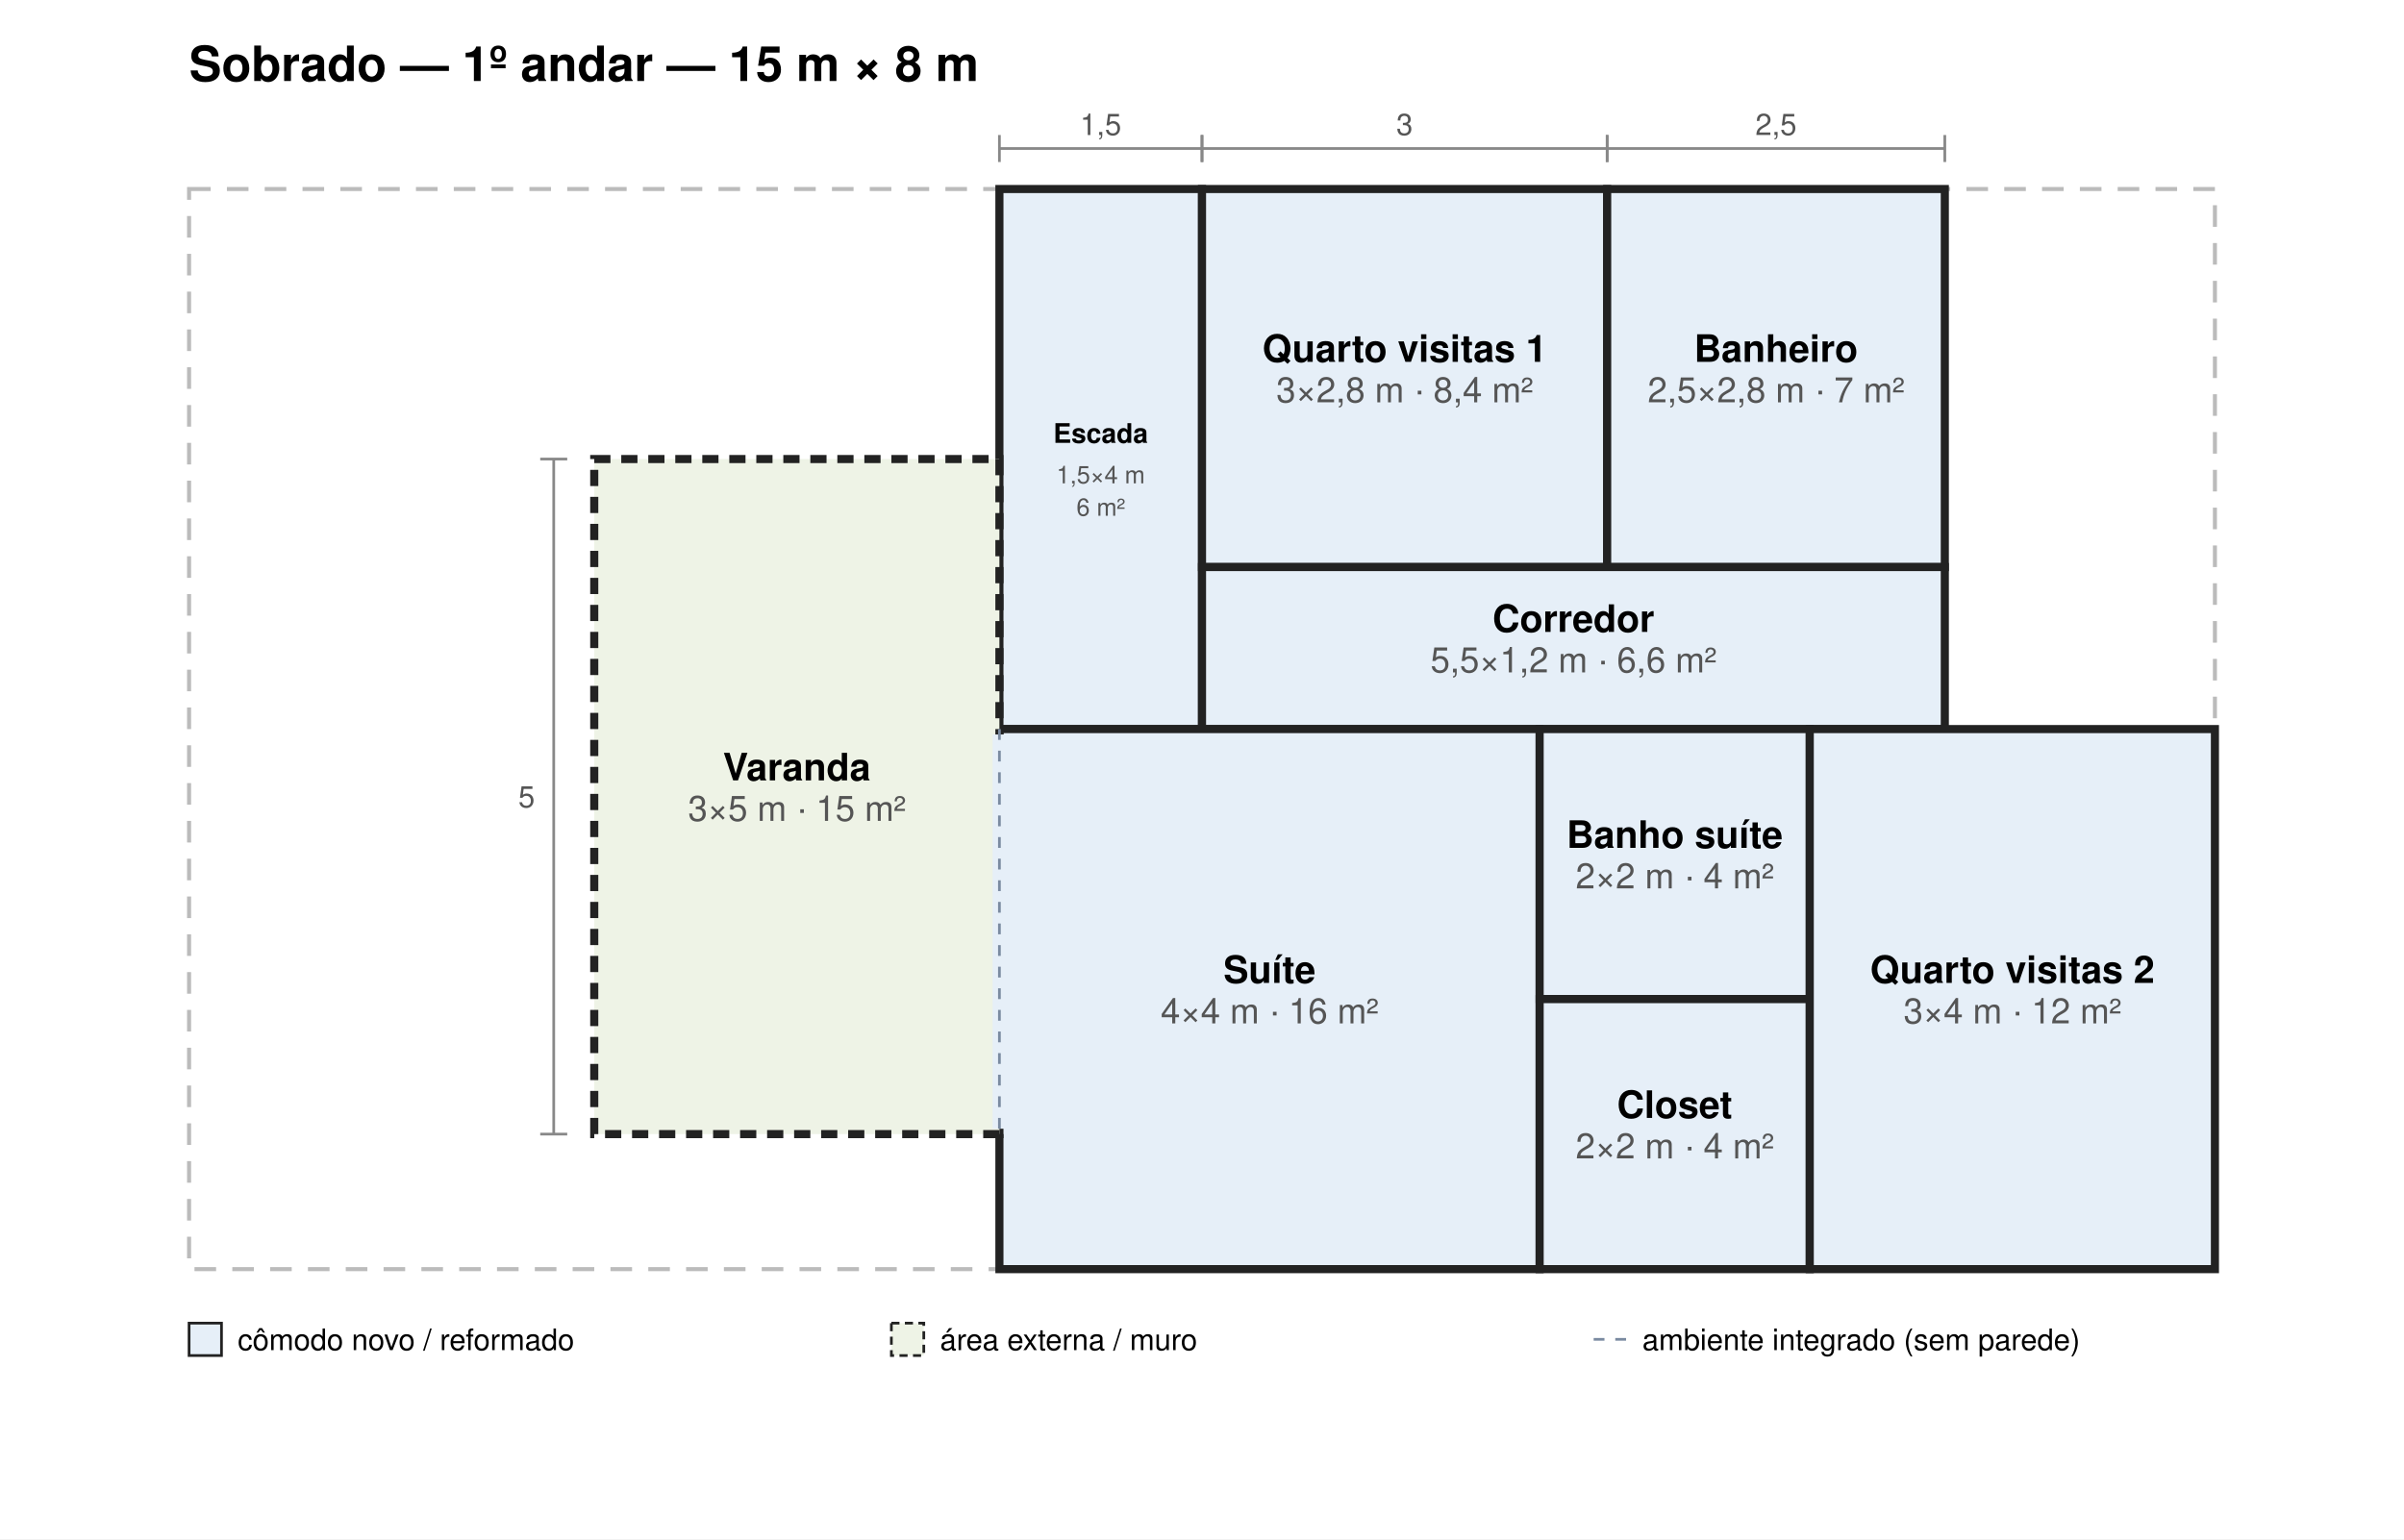
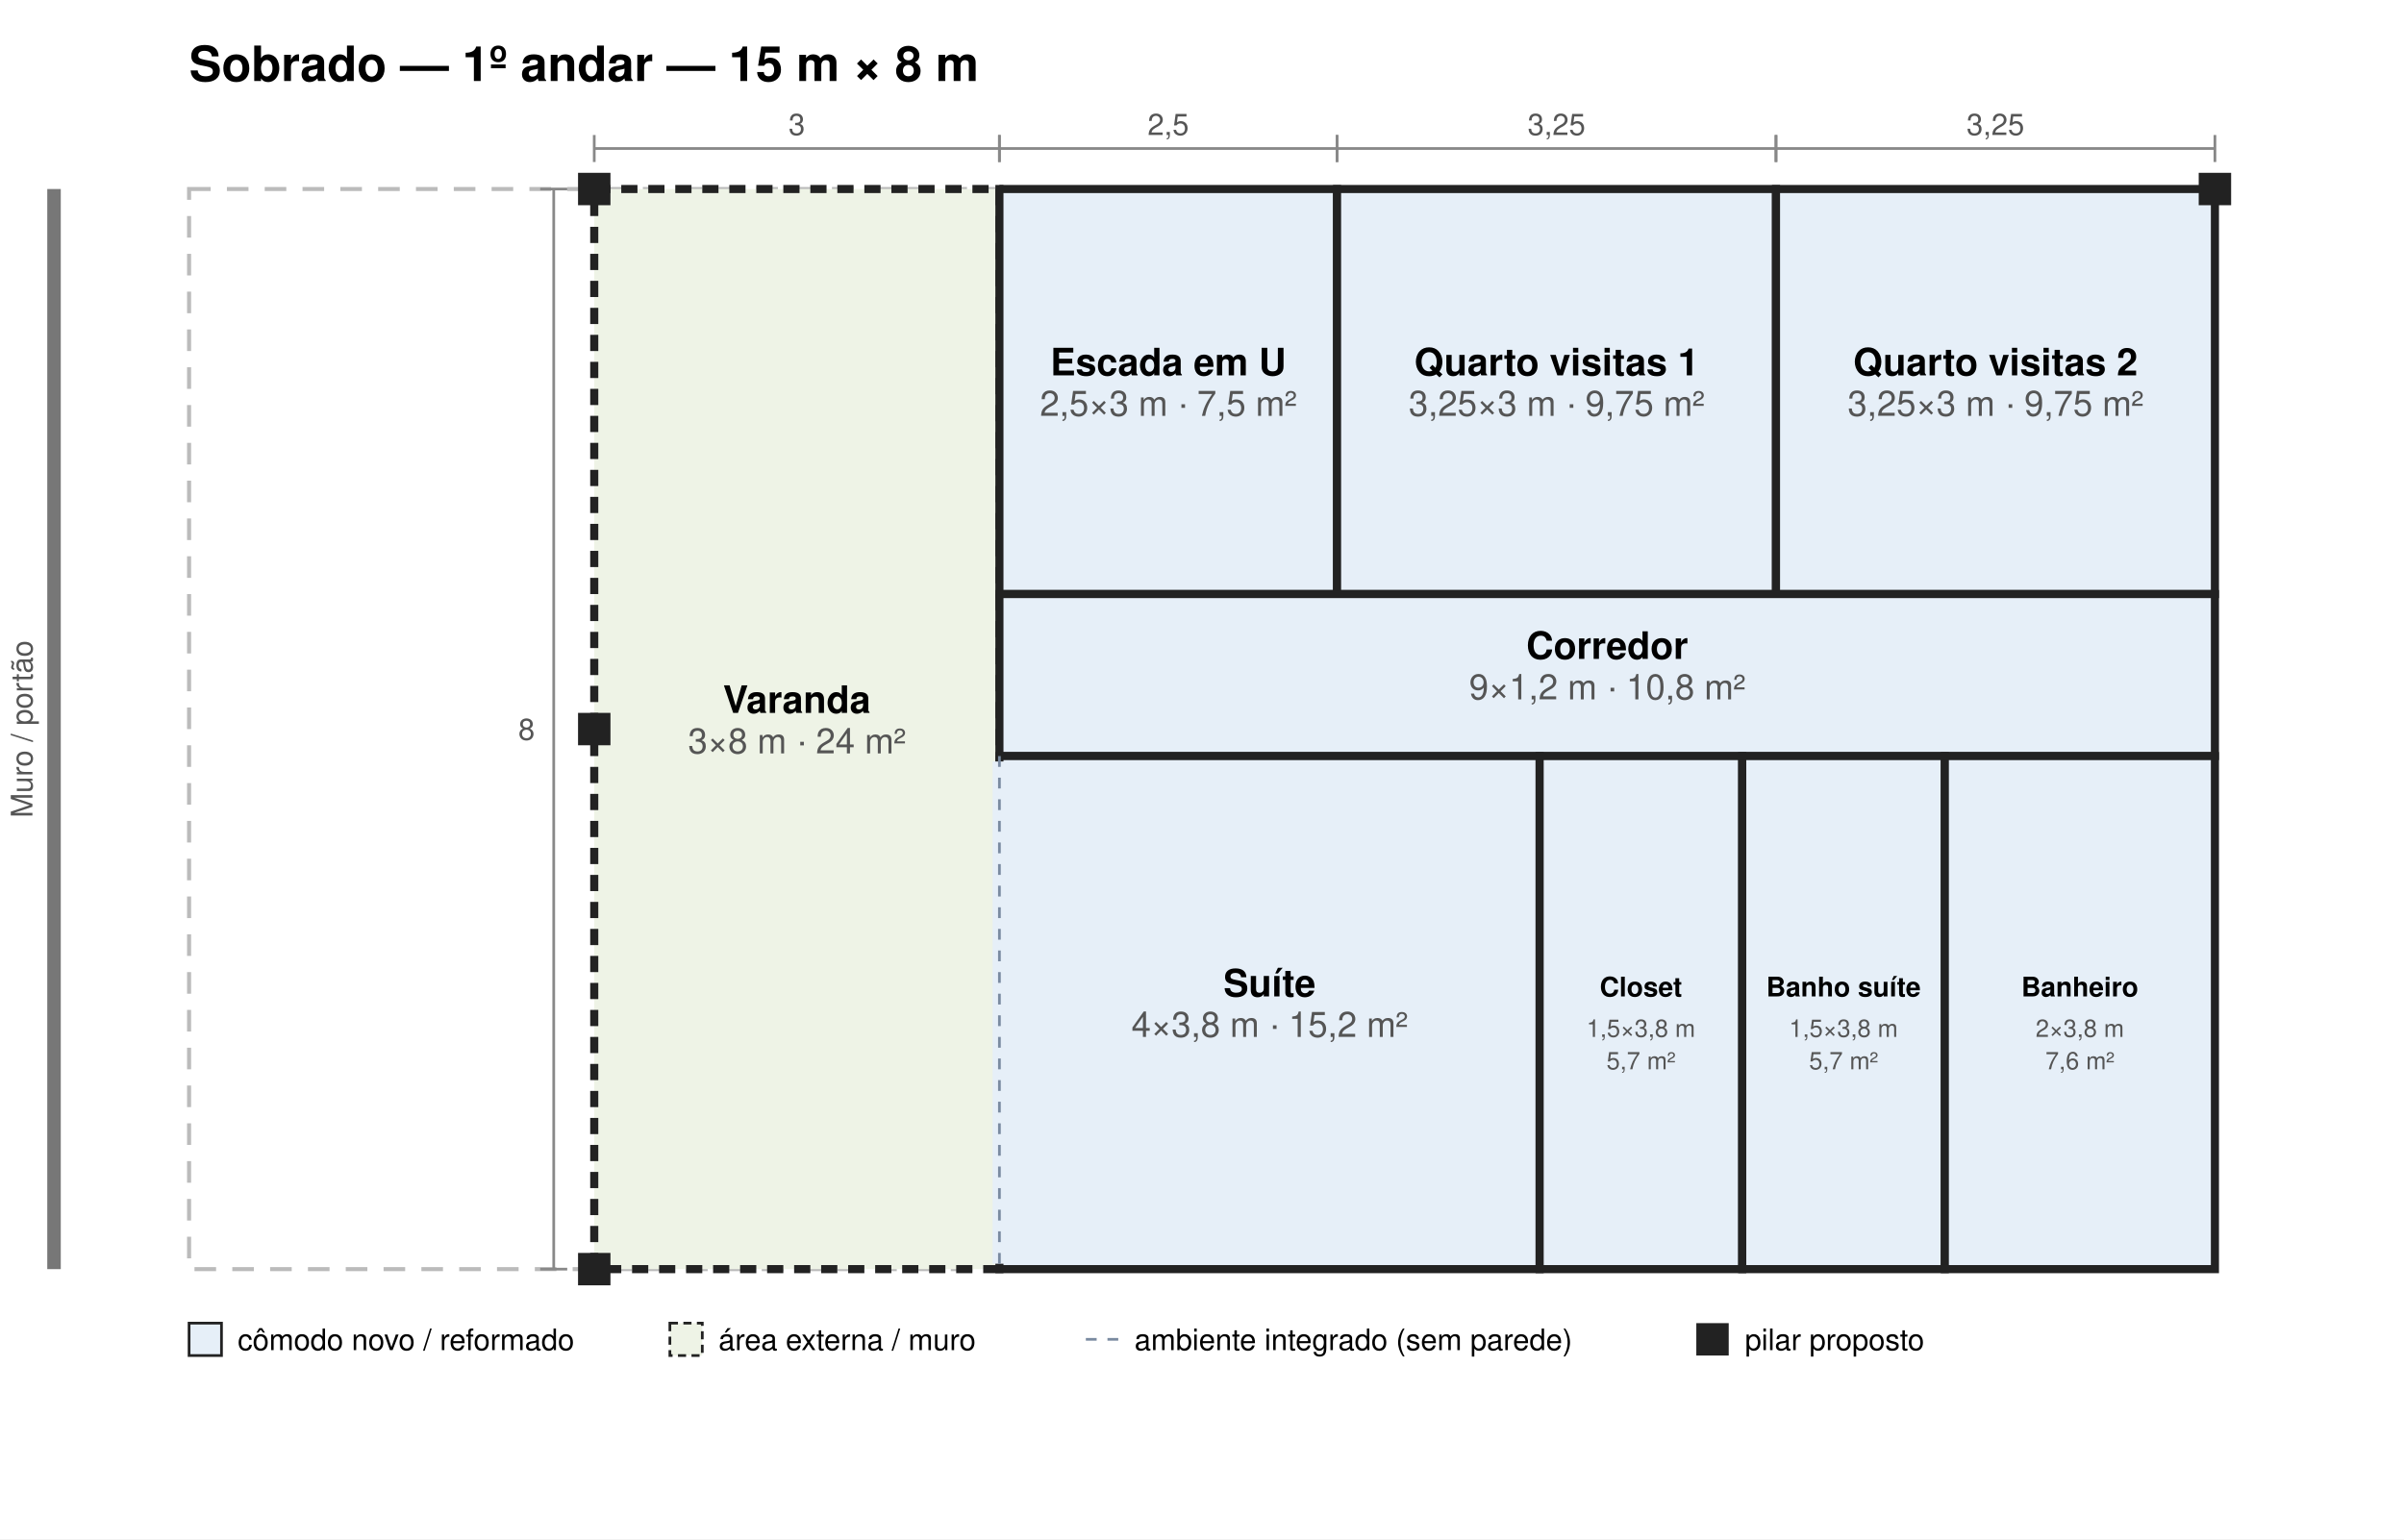
<svg xmlns="http://www.w3.org/2000/svg" width="890" height="570" font-family="Helvetica,Arial,sans-serif">
  <rect width="100%" height="100%" fill="#fff" />
  <text x="70" y="30" font-size="18" font-weight="bold">Sobrado — 1º andar — 15 m × 8 m</text>
  <rect x="70" y="70" width="750" height="400" fill="none" stroke="#bbb" stroke-width="1.5" stroke-dasharray="8 6" />
-   <rect x="370" y="70" width="75.0" height="200" fill="#e6eff8" stroke="#222" stroke-width="3" />
-   <text x="407.5" y="164.0" font-size="10" text-anchor="middle" font-weight="bold">Escada</text>
-   <text x="407.5" y="179.0" font-size="9" text-anchor="middle" fill="#555">1,5×4 m</text>
-   <text x="407.5" y="191.0" font-size="9" text-anchor="middle" fill="#555">6 m²</text>
-   <rect x="445.0" y="70" width="150" height="140.0" fill="#e6eff8" stroke="#222" stroke-width="3" />
-   <text x="520.0" y="134.0" font-size="14" text-anchor="middle" font-weight="bold">Quarto visitas 1</text>
-   <text x="520.0" y="149.0" font-size="13" text-anchor="middle" fill="#555">3×2,8 m · 8,4 m²</text>
-   <rect x="595.0" y="70" width="125.0" height="140.0" fill="#e6eff8" stroke="#222" stroke-width="3" />
-   <text x="657.5" y="134.0" font-size="14" text-anchor="middle" font-weight="bold">Banheiro</text>
-   <text x="657.5" y="149.0" font-size="13" text-anchor="middle" fill="#555">2,5×2,8 m · 7 m²</text>
-   <rect x="445.0" y="210.0" width="275.0" height="60.0" fill="#e6eff8" stroke="#222" stroke-width="3" />
-   <text x="582.5" y="234.0" font-size="14" text-anchor="middle" font-weight="bold">Corredor</text>
-   <text x="582.5" y="249.0" font-size="13" text-anchor="middle" fill="#555">5,5×1,2 m · 6,6 m²</text>
-   <rect x="370" y="270" width="200" height="200" fill="#e6eff8" stroke="#222" stroke-width="3" />
-   <text x="470.0" y="364.0" font-size="14" text-anchor="middle" font-weight="bold">Suíte</text>
-   <text x="470.0" y="379.0" font-size="13" text-anchor="middle" fill="#555">4×4 m · 16 m²</text>
-   <rect x="570" y="270" width="100" height="100" fill="#e6eff8" stroke="#222" stroke-width="3" />
-   <text x="620.0" y="314.0" font-size="14" text-anchor="middle" font-weight="bold">Banho suíte</text>
-   <text x="620.0" y="329.0" font-size="13" text-anchor="middle" fill="#555">2×2 m · 4 m²</text>
-   <rect x="570" y="370" width="100" height="100" fill="#e6eff8" stroke="#222" stroke-width="3" />
-   <text x="620.0" y="414.0" font-size="14" text-anchor="middle" font-weight="bold">Closet</text>
-   <text x="620.0" y="429.0" font-size="13" text-anchor="middle" fill="#555">2×2 m · 4 m²</text>
-   <rect x="670" y="270" width="150" height="200" fill="#e6eff8" stroke="#222" stroke-width="3" />
-   <text x="745.0" y="364.0" font-size="14" text-anchor="middle" font-weight="bold">Quarto visitas 2</text>
-   <text x="745.0" y="379.0" font-size="13" text-anchor="middle" fill="#555">3×4 m · 12 m²</text>
-   <rect x="220" y="170" width="150" height="250" fill="#eef3e6" stroke="#222" stroke-width="3" stroke-dasharray="6 4" />
-   <text x="295.0" y="289.0" font-size="14" text-anchor="middle" font-weight="bold">Varanda</text>
-   <text x="295.0" y="304.0" font-size="13" text-anchor="middle" fill="#555">3×5 m · 15 m²</text>
-   <line x1="370" y1="272" x2="370" y2="418" stroke="#e6eff8" stroke-width="5" />
-   <line x1="370" y1="270" x2="370" y2="420" stroke="#7a8aa0" stroke-width="1" stroke-dasharray="4 4" />
-   <line x1="370" y1="55" x2="445.0" y2="55" stroke="#888" />
+   <rect x="220" y="70" width="150" height="400" fill="#eef3e6" stroke="#222" stroke-width="3" stroke-dasharray="6 4" />
+   <text x="295.0" y="264.0" font-size="14" text-anchor="middle" font-weight="bold">Varanda</text>
+   <text x="295.0" y="279.0" font-size="13" text-anchor="middle" fill="#555">3×8 m · 24 m²</text>
+   <rect x="370" y="70" width="125.0" height="150" fill="#e6eff8" stroke="#222" stroke-width="3" />
+   <text x="432.5" y="139.0" font-size="14" text-anchor="middle" font-weight="bold">Escada em U</text>
+   <text x="432.5" y="154.0" font-size="13" text-anchor="middle" fill="#555">2,5×3 m · 7,5 m²</text>
+   <rect x="495.0" y="70" width="162.5" height="150" fill="#e6eff8" stroke="#222" stroke-width="3" />
+   <text x="576.25" y="139.0" font-size="14" text-anchor="middle" font-weight="bold">Quarto visitas 1</text>
+   <text x="576.25" y="154.0" font-size="13" text-anchor="middle" fill="#555">3,25×3 m · 9,75 m²</text>
+   <rect x="657.5" y="70" width="162.5" height="150" fill="#e6eff8" stroke="#222" stroke-width="3" />
+   <text x="738.75" y="139.0" font-size="14" text-anchor="middle" font-weight="bold">Quarto visitas 2</text>
+   <text x="738.75" y="154.0" font-size="13" text-anchor="middle" fill="#555">3,25×3 m · 9,75 m²</text>
+   <rect x="370" y="220" width="450" height="60.0" fill="#e6eff8" stroke="#222" stroke-width="3" />
+   <text x="595.0" y="244.0" font-size="14" text-anchor="middle" font-weight="bold">Corredor</text>
+   <text x="595.0" y="259.0" font-size="13" text-anchor="middle" fill="#555">9×1,2 m · 10,8 m²</text>
+   <rect x="370" y="280.0" width="200" height="190.0" fill="#e6eff8" stroke="#222" stroke-width="3" />
+   <text x="470.0" y="369.0" font-size="14" text-anchor="middle" font-weight="bold">Suíte</text>
+   <text x="470.0" y="384.0" font-size="13" text-anchor="middle" fill="#555">4×3,8 m · 15,2 m²</text>
+   <rect x="570" y="280.0" width="75.0" height="190.0" fill="#e6eff8" stroke="#222" stroke-width="3" />
+   <text x="607.5" y="369.0" font-size="10" text-anchor="middle" font-weight="bold">Closet</text>
+   <text x="607.5" y="384.0" font-size="9" text-anchor="middle" fill="#555">1,5×3,8 m</text>
+   <text x="607.5" y="396.0" font-size="9" text-anchor="middle" fill="#555">5,7 m²</text>
+   <rect x="645.0" y="280.0" width="75.0" height="190.0" fill="#e6eff8" stroke="#222" stroke-width="3" />
+   <text x="682.5" y="369.0" font-size="10" text-anchor="middle" font-weight="bold">Banho suíte</text>
+   <text x="682.5" y="384.0" font-size="9" text-anchor="middle" fill="#555">1,5×3,8 m</text>
+   <text x="682.5" y="396.0" font-size="9" text-anchor="middle" fill="#555">5,7 m²</text>
+   <rect x="720" y="280.0" width="100" height="190.0" fill="#e6eff8" stroke="#222" stroke-width="3" />
+   <text x="770.0" y="369.0" font-size="10" text-anchor="middle" font-weight="bold">Banheiro</text>
+   <text x="770.0" y="384.0" font-size="9" text-anchor="middle" fill="#555">2×3,8 m</text>
+   <text x="770.0" y="396.0" font-size="9" text-anchor="middle" fill="#555">7,6 m²</text>
+   <line x1="370" y1="282.0" x2="370" y2="468" stroke="#e6eff8" stroke-width="5" />
+   <line x1="370" y1="280.0" x2="370" y2="470" stroke="#7a8aa0" stroke-width="1" stroke-dasharray="4 4" />
+   <line x1="20" y1="70" x2="20" y2="470" stroke="#777" stroke-width="5" />
+   <text x="12" y="270.0" font-size="11" fill="#555" text-anchor="middle" transform="rotate(-90 12 270.0)">Muro / portão</text>
+   <rect x="214" y="64" width="12" height="12" fill="#222" />
+   <rect x="214" y="264" width="12" height="12" fill="#222" />
+   <rect x="214" y="464" width="12" height="12" fill="#222" />
+   <rect x="814" y="64" width="12" height="12" fill="#222" />
+   <line x1="220" y1="55" x2="370" y2="55" stroke="#888" />
+   <line x1="220" y1="50" x2="220" y2="60" stroke="#888" />
  <line x1="370" y1="50" x2="370" y2="60" stroke="#888" />
-   <line x1="445.0" y1="50" x2="445.0" y2="60" stroke="#888" />
-   <text x="407.5" y="50" font-size="11" text-anchor="middle" fill="#555">1,5</text>
-   <line x1="445.0" y1="55" x2="595.0" y2="55" stroke="#888" />
-   <line x1="445.0" y1="50" x2="445.0" y2="60" stroke="#888" />
-   <line x1="595.0" y1="50" x2="595.0" y2="60" stroke="#888" />
-   <text x="520.0" y="50" font-size="11" text-anchor="middle" fill="#555">3</text>
-   <line x1="595.0" y1="55" x2="720.0" y2="55" stroke="#888" />
-   <line x1="595.0" y1="50" x2="595.0" y2="60" stroke="#888" />
-   <line x1="720.0" y1="50" x2="720.0" y2="60" stroke="#888" />
-   <text x="657.5" y="50" font-size="11" text-anchor="middle" fill="#555">2,5</text>
-   <line x1="205" y1="170" x2="205" y2="420" stroke="#888" />
-   <line x1="200" y1="170" x2="210" y2="170" stroke="#888" />
-   <line x1="200" y1="420" x2="210" y2="420" stroke="#888" />
-   <text x="198" y="299.0" font-size="11" text-anchor="end" fill="#555">5</text>
+   <text x="295.0" y="50" font-size="11" text-anchor="middle" fill="#555">3</text>
+   <line x1="370" y1="55" x2="495.0" y2="55" stroke="#888" />
+   <line x1="370" y1="50" x2="370" y2="60" stroke="#888" />
+   <line x1="495.0" y1="50" x2="495.0" y2="60" stroke="#888" />
+   <text x="432.5" y="50" font-size="11" text-anchor="middle" fill="#555">2,5</text>
+   <line x1="495.0" y1="55" x2="657.5" y2="55" stroke="#888" />
+   <line x1="495.0" y1="50" x2="495.0" y2="60" stroke="#888" />
+   <line x1="657.5" y1="50" x2="657.5" y2="60" stroke="#888" />
+   <text x="576.25" y="50" font-size="11" text-anchor="middle" fill="#555">3,25</text>
+   <line x1="657.5" y1="55" x2="820.0" y2="55" stroke="#888" />
+   <line x1="657.5" y1="50" x2="657.5" y2="60" stroke="#888" />
+   <line x1="820.0" y1="50" x2="820.0" y2="60" stroke="#888" />
+   <text x="738.75" y="50" font-size="11" text-anchor="middle" fill="#555">3,25</text>
+   <line x1="205" y1="70" x2="205" y2="470" stroke="#888" />
+   <line x1="200" y1="70" x2="210" y2="70" stroke="#888" />
+   <line x1="200" y1="470" x2="210" y2="470" stroke="#888" />
+   <text x="198" y="274.0" font-size="11" text-anchor="end" fill="#555">8</text>
  <rect x="70" y="490" width="12" height="12" fill="#e6eff8" stroke="#222" />
  <text x="88" y="500" font-size="11">cômodo novo / reformado</text>
-   <rect x="330" y="490" width="12" height="12" fill="#eef3e6" stroke="#222" stroke-dasharray="3 2" />
-   <text x="348" y="500" font-size="11">área externa / muro</text>
-   <line x1="590" y1="496" x2="602" y2="496" stroke="#7a8aa0" stroke-dasharray="4 4" />
-   <text x="608" y="500" font-size="11">ambiente integrado (sem parede)</text>
+   <rect x="248" y="490" width="12" height="12" fill="#eef3e6" stroke="#222" stroke-dasharray="3 2" />
+   <text x="266" y="500" font-size="11">área externa / muro</text>
+   <line x1="402" y1="496" x2="414" y2="496" stroke="#7a8aa0" stroke-dasharray="4 4" />
+   <text x="420" y="500" font-size="11">ambiente integrado (sem parede)</text>
+   <rect x="628" y="490" width="12" height="12" fill="#222" />
+   <text x="646" y="500" font-size="11">pilar proposto</text>
</svg>
